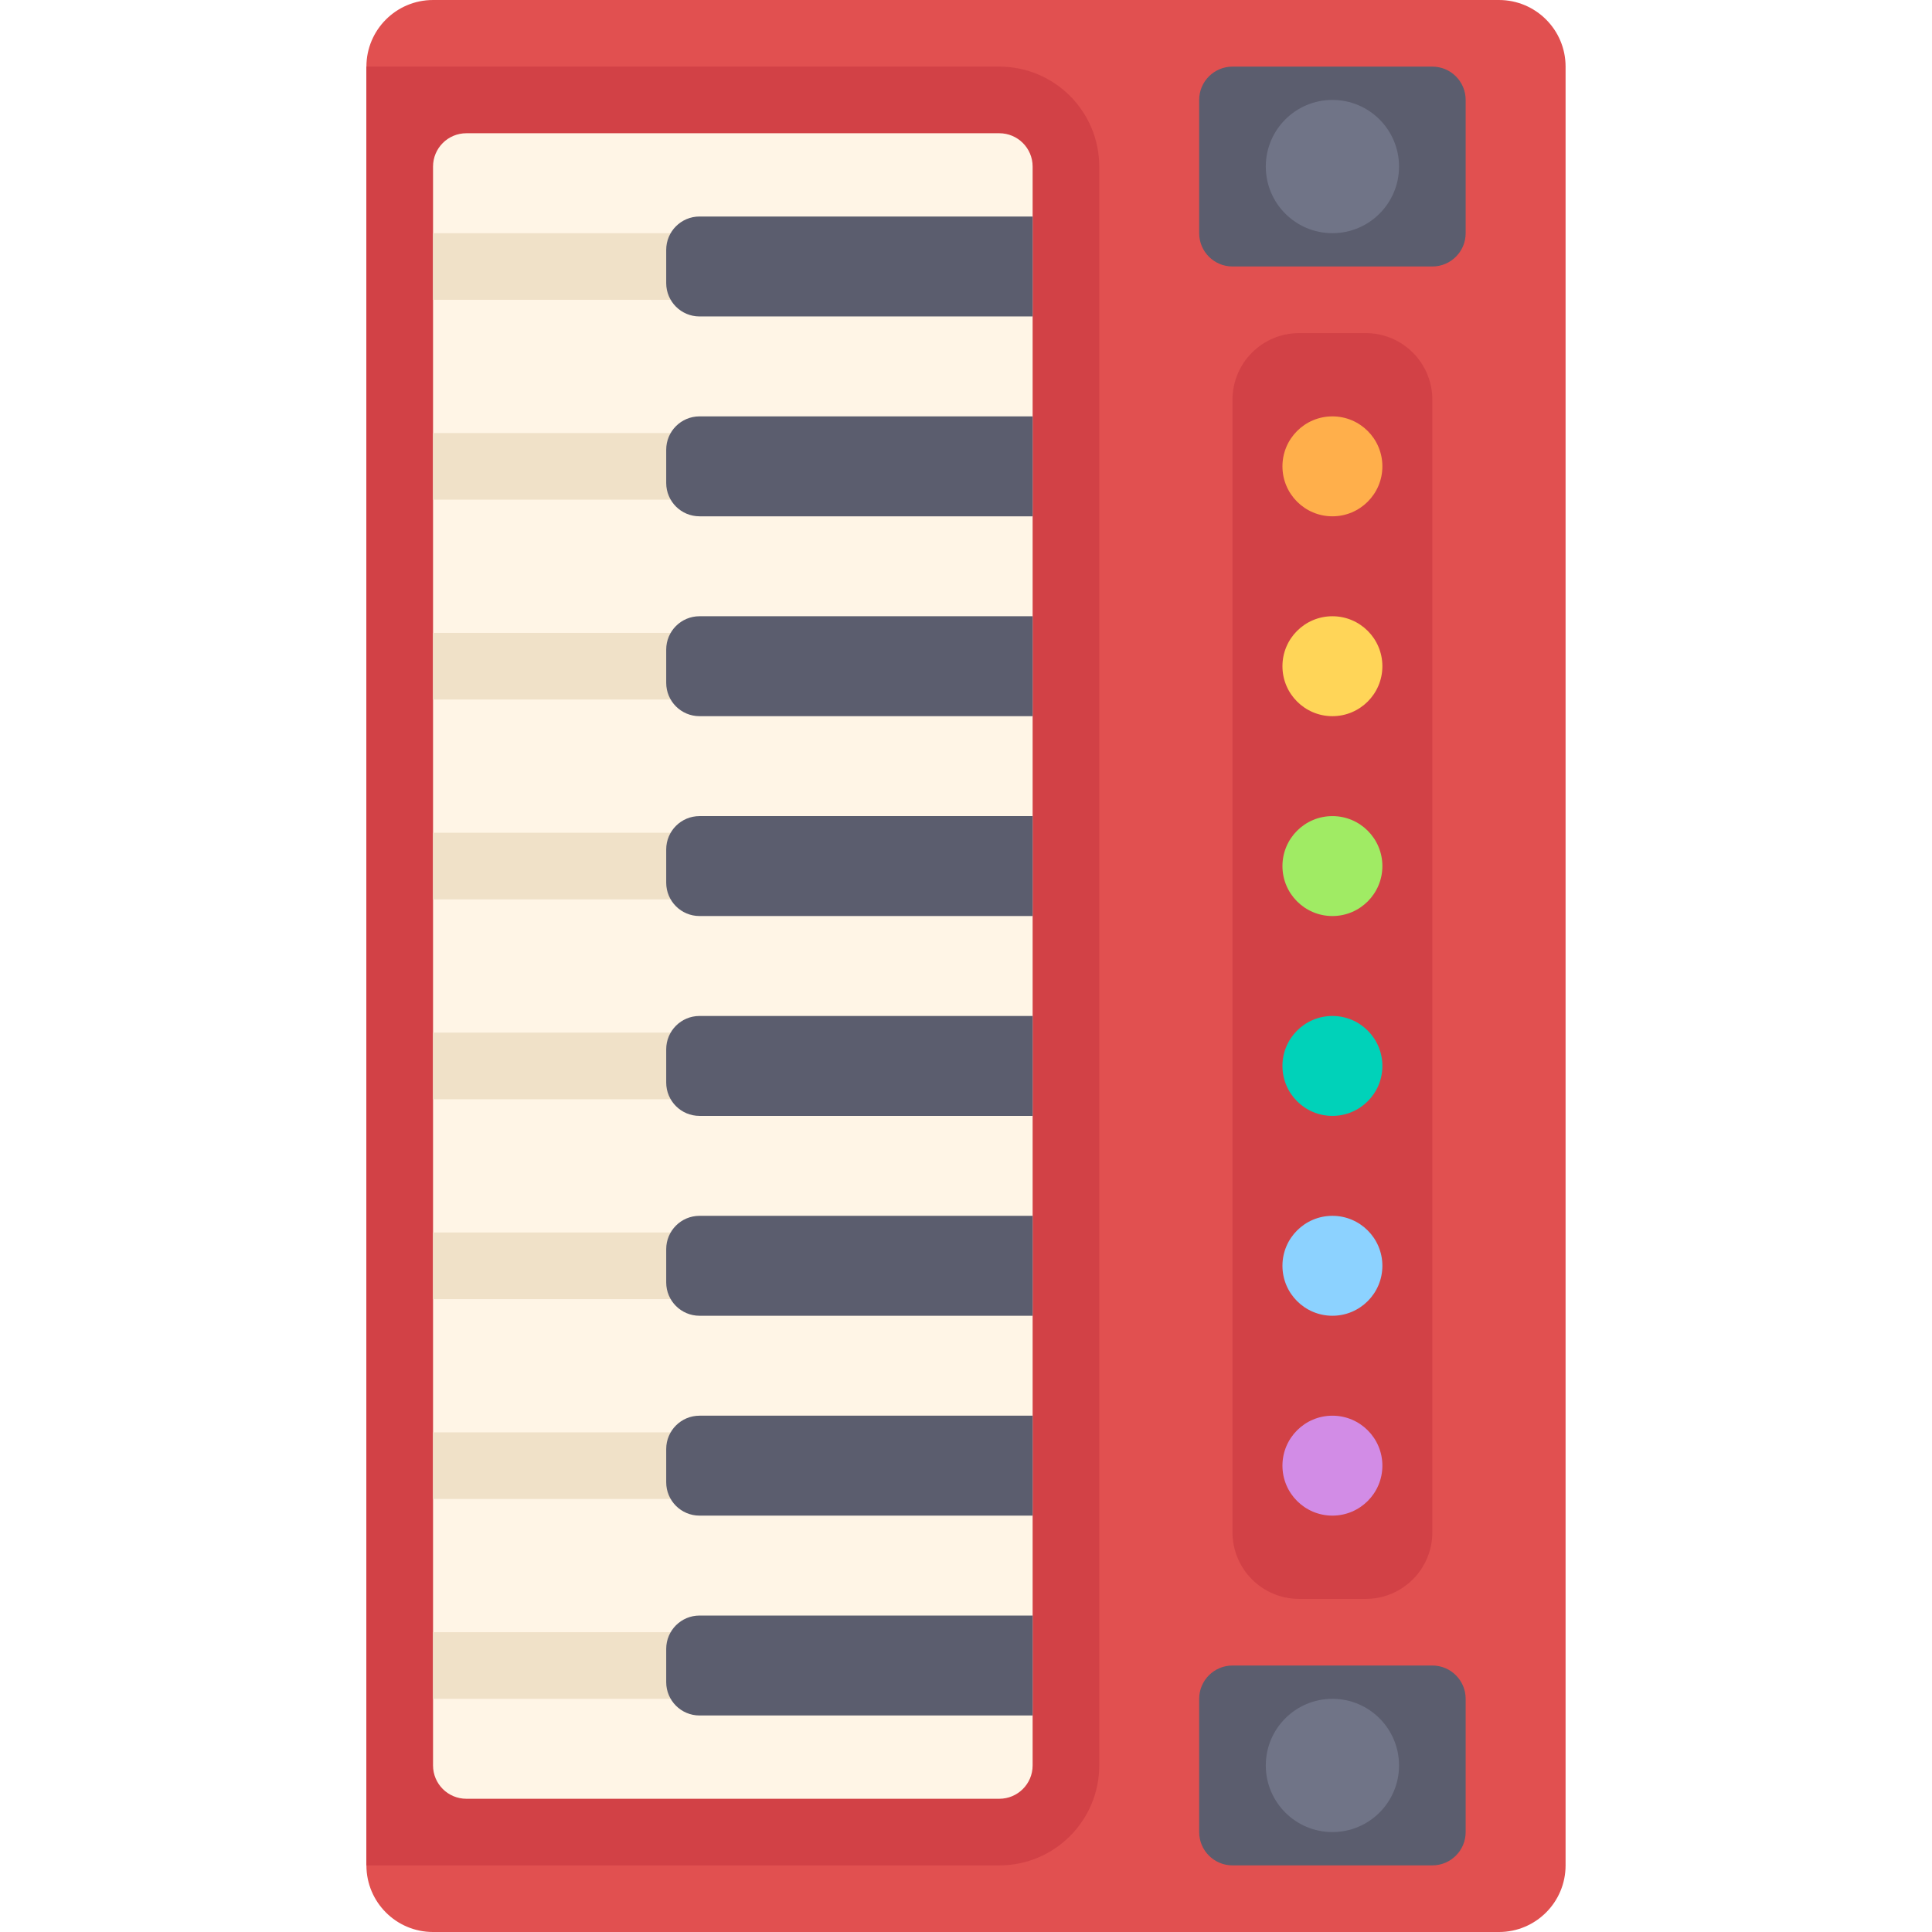
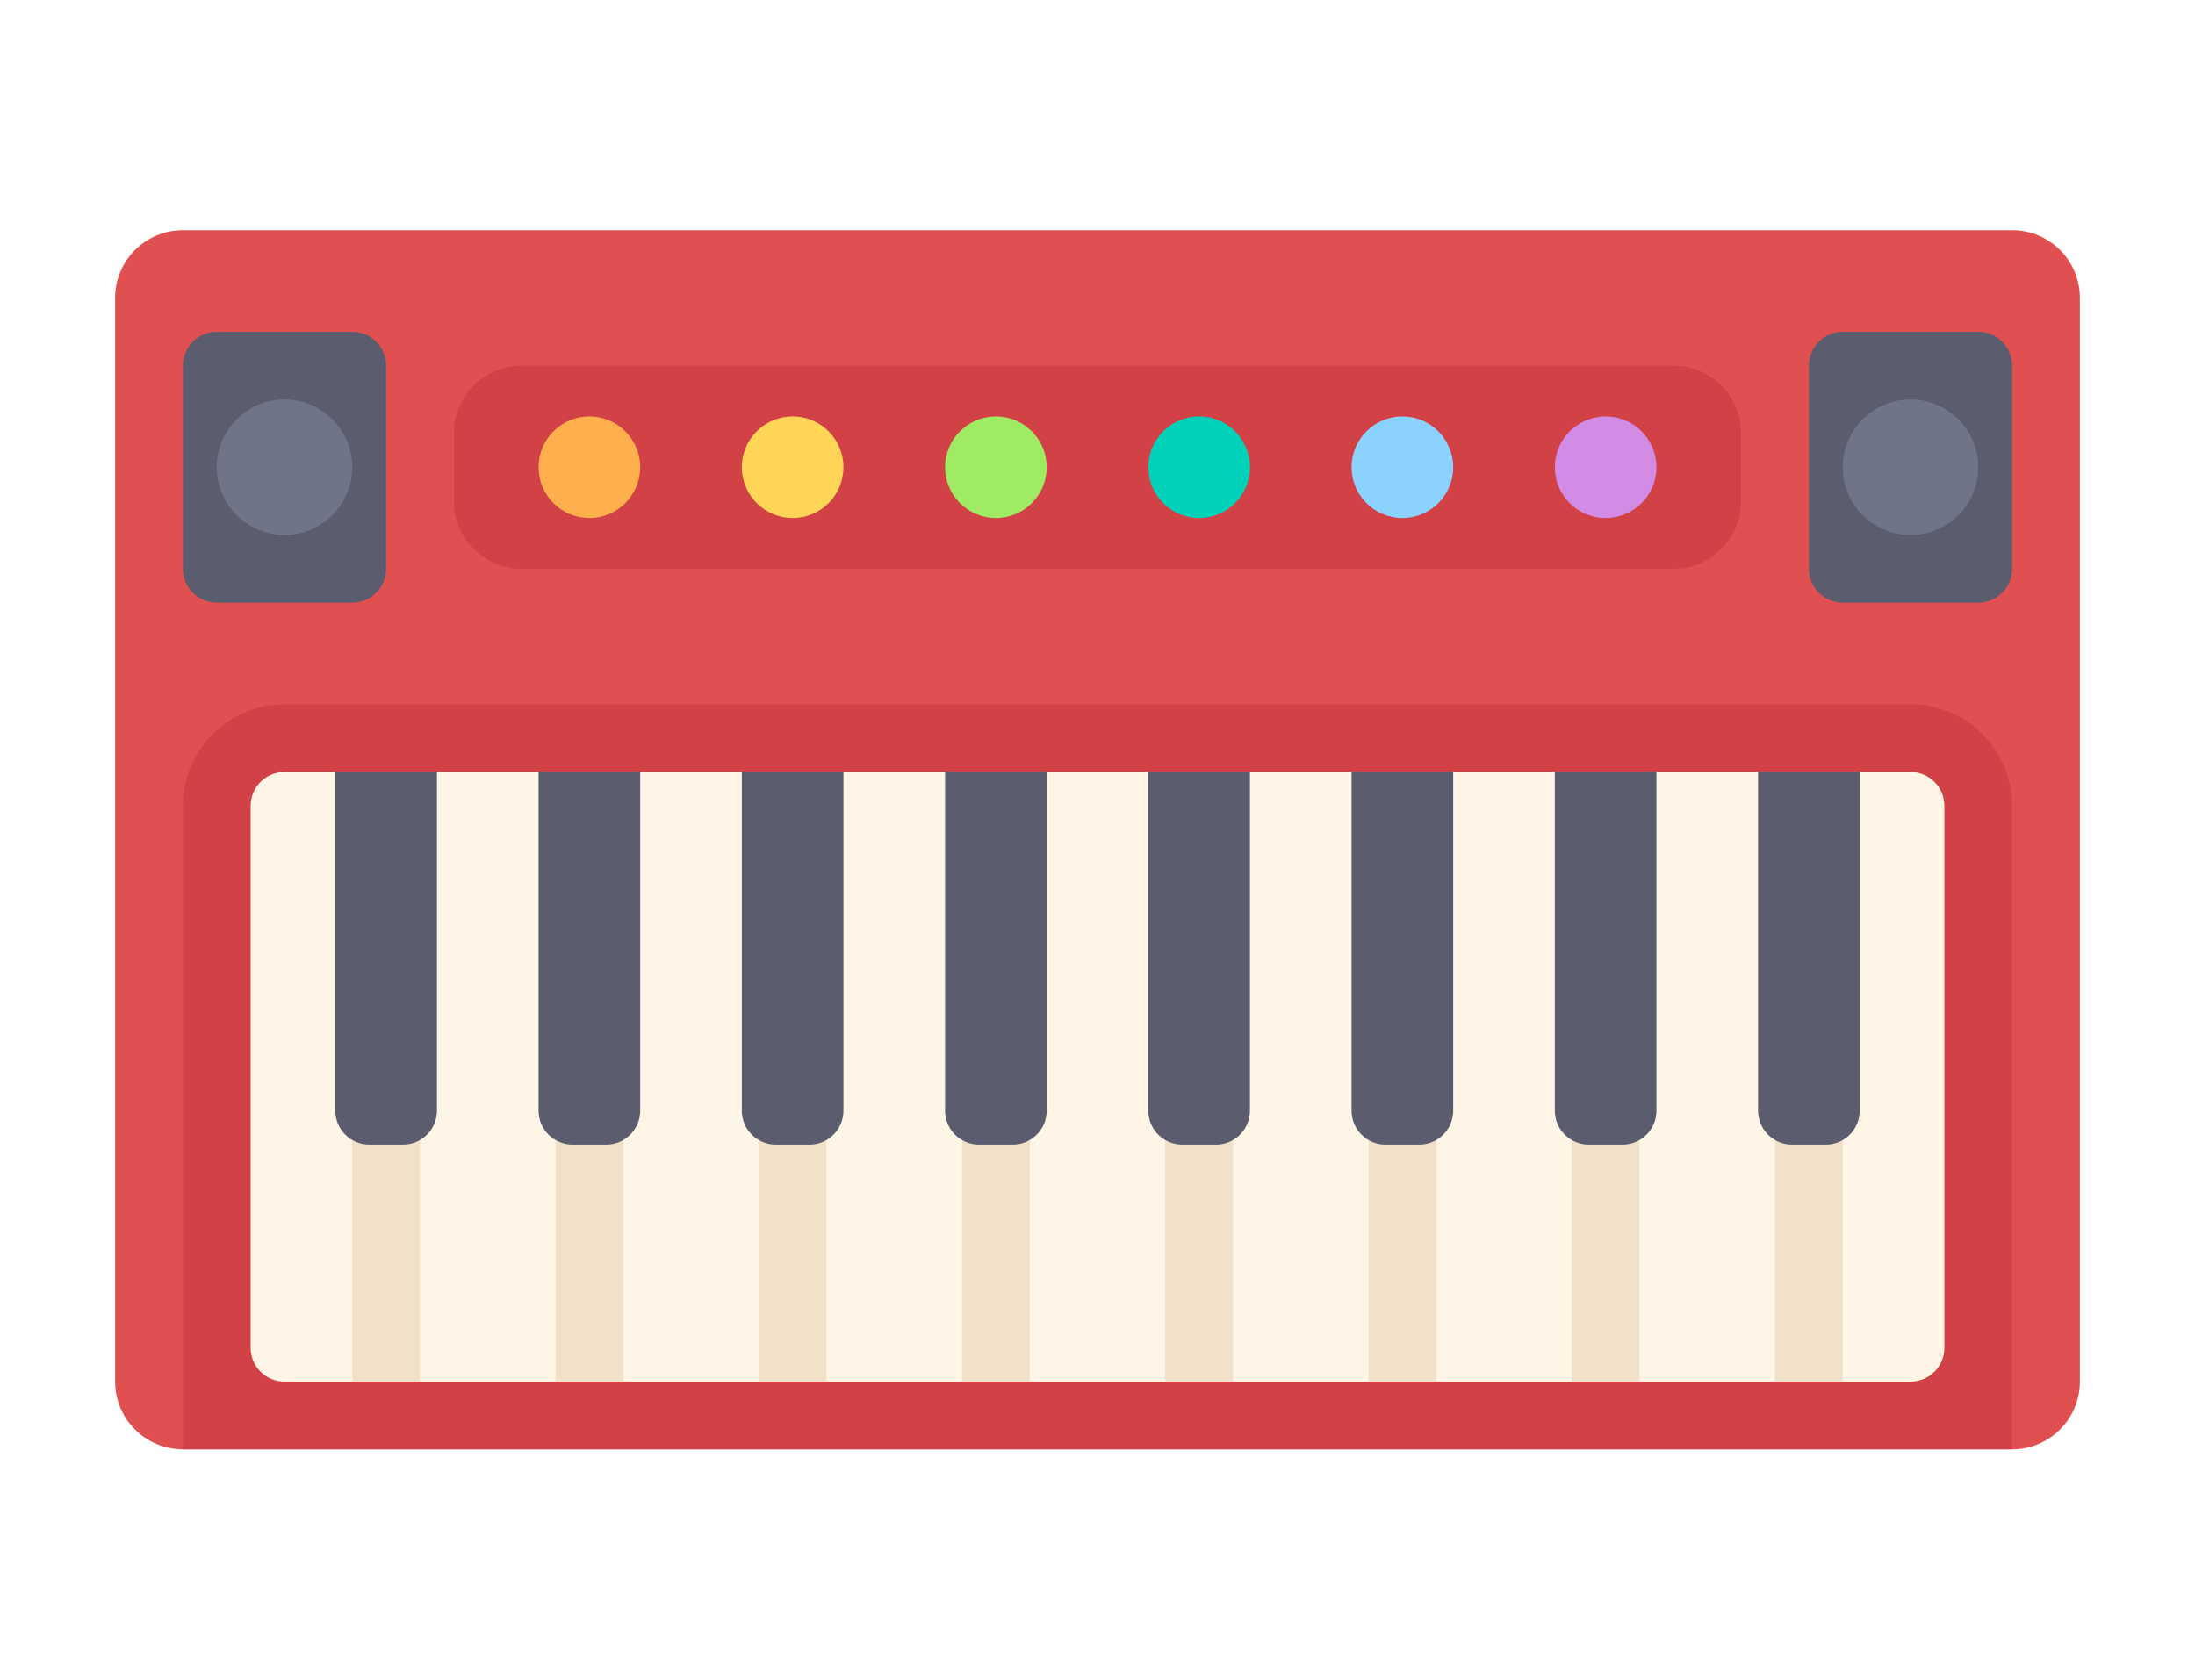
- <svg xmlns="http://www.w3.org/2000/svg" version="1.1" id="Layer_1" x="0px" y="0px" viewBox="0 0 512 512" style="enable-background:new 0 0 512 512;" xml:space="preserve">
+ <svg xmlns="http://www.w3.org/2000/svg" version="1.1" id="Layer_1" x="0px" y="0px" viewBox="0 0 572 437.793" xml:space="preserve" width="572" height="437.793">
  <defs id="defs1041" />
-   <path style="fill:#e15050" d="m 97.103,494.346 0,-476.69 c 0,-9.751 7.904,-17.655 17.656,-17.655 l 282.482,0 c 9.751,0 17.655,7.904 17.655,17.655 v 476.69 c 0,9.751 -7.904,17.655 -17.655,17.655 h -282.483 c -9.751,0 -17.655,-7.904 -17.655,-17.655 z" id="path930" />
-   <g id="g936" transform="rotate(90,256,256.0005)">
+   <path style="fill:#e15050" d="M 524.345,377.793 H 47.655 C 37.904,377.793 30,369.889 30,360.137 V 77.655 C 30,67.904 37.904,60 47.655,60 h 476.69 C 534.096,60 542,67.904 542,77.655 v 282.483 c 0,9.751 -7.904,17.655 -17.655,17.655 z" id="path930" />
+   <g id="g936" transform="translate(30,-37.104)">
    <path style="fill:#d24146" d="M 406.069,185.379 H 105.931 c -9.751,0 -17.655,-7.904 -17.655,-17.655 v -17.655 c 0,-9.751 7.904,-17.655 17.655,-17.655 h 300.138 c 9.751,0 17.655,7.904 17.655,17.655 v 17.655 c 0,9.751 -7.904,17.655 -17.655,17.655 z" id="path932" />
-     <path style="fill:#d24146" d="M 494.345,414.897 H 17.655 V 247.172 c 0,-14.626 11.857,-26.483 26.483,-26.483 h 423.724 c 14.626,0 26.483,11.857 26.483,26.483 v 167.725 z" id="path934" />
+     <path style="fill:#d24146" d="M 494.345,414.897 H 17.655 V 247.172 c 0,-14.626 11.857,-26.483 26.483,-26.483 h 423.724 c 14.626,0 26.483,11.857 26.483,26.483 z" id="path934" />
  </g>
-   <path style="fill:#fff5e6" d="m 114.76,467.863 0,-423.724 c 0,-4.875 3.953,-8.828 8.828,-8.828 l 141.241,0 c 4.875,0 8.828,3.953 8.828,8.828 l 0,423.724 c 0,4.875 -3.953,8.828 -8.828,8.828 h -141.241 c -4.876,0 -8.828,-3.953 -8.828,-8.828 z" id="path938" />
-   <circle style="fill:#a0eb64" cx="229.518" cy="-353.103" r="13.241" id="circle940" transform="rotate(90)" />
-   <circle style="fill:#ffd558" cx="176.553" cy="-353.103" r="13.241" id="circle942" transform="rotate(90)" />
-   <circle style="fill:#ffaf4b" cx="123.587" cy="-353.103" r="13.241" id="circle944" transform="rotate(90)" />
-   <circle style="fill:#00d2b9" cx="282.483" cy="-353.103" r="13.241" id="circle946" transform="rotate(90)" />
-   <circle style="fill:#8cd2ff" cx="335.448" cy="-353.103" r="13.241" id="circle948" transform="rotate(90)" />
-   <circle style="fill:#d28ce6" cx="388.414" cy="-353.103" r="13.241" id="circle950" transform="rotate(90)" />
-   <g id="g956" transform="rotate(90,256,256.0005)">
+   <path style="fill:#fff5e6" d="M 497.862,360.137 H 74.138 c -4.875,0 -8.828,-3.953 -8.828,-8.828 V 210.068 c 0,-4.875 3.953,-8.828 8.828,-8.828 h 423.724 c 4.875,0 8.828,3.953 8.828,8.828 v 141.241 c 0,4.876 -3.953,8.828 -8.828,8.828 z" id="path938" />
+   <circle style="fill:#a0eb64" cx="259.517" cy="121.793" r="13.241" id="circle940" />
+   <circle style="fill:#ffd558" cx="206.552" cy="121.793" r="13.241" id="circle942" />
+   <circle style="fill:#ffaf4b" cx="153.586" cy="121.793" r="13.241" id="circle944" />
+   <circle style="fill:#00d2b9" cx="312.483" cy="121.793" r="13.241" id="circle946" />
+   <circle style="fill:#8cd2ff" cx="365.448" cy="121.793" r="13.241" id="circle948" />
+   <circle style="fill:#d28ce6" cx="418.414" cy="121.793" r="13.241" id="circle950" />
+   <g id="g956" transform="translate(30,-37.104)">
    <rect x="114.759" y="326.621" style="fill:#f0e1c8" width="17.655" height="70.621" id="rect952" />
    <rect x="167.724" y="326.621" style="fill:#f0e1c8" width="17.655" height="70.621" id="rect954" />
  </g>
-   <g id="g962" transform="rotate(90,256,256.0005)">
+   <g id="g962" transform="translate(30,-37.104)">
    <path style="fill:#5b5d6e" d="m 128,335.448 h -8.828 c -4.875,0 -8.828,-3.953 -8.828,-8.828 v -88.276 h 26.483 v 88.276 c 0.001,4.876 -3.952,8.828 -8.827,8.828 z" id="path958" />
    <path style="fill:#5b5d6e" d="m 180.966,335.448 h -8.828 c -4.875,0 -8.828,-3.953 -8.828,-8.828 v -88.276 h 26.483 v 88.276 c 0,4.876 -3.952,8.828 -8.827,8.828 z" id="path960" />
  </g>
-   <g id="g968" transform="rotate(90,256,256.0005)">
+   <g id="g968" transform="translate(30,-37.104)">
    <rect x="220.69" y="326.621" style="fill:#f0e1c8" width="17.655" height="70.621" id="rect964" />
    <rect x="273.655" y="326.621" style="fill:#f0e1c8" width="17.655" height="70.621" id="rect966" />
  </g>
-   <g id="g974" transform="rotate(90,256,256.0005)">
+   <g id="g974" transform="translate(30,-37.104)">
    <path style="fill:#5b5d6e" d="m 233.931,335.448 h -8.828 c -4.875,0 -8.828,-3.953 -8.828,-8.828 v -88.276 h 26.483 v 88.276 c 10e-4,4.876 -3.952,8.828 -8.827,8.828 z" id="path970" />
    <path style="fill:#5b5d6e" d="m 286.897,335.448 h -8.828 c -4.875,0 -8.828,-3.953 -8.828,-8.828 v -88.276 h 26.483 v 88.276 c 0,4.876 -3.952,8.828 -8.827,8.828 z" id="path972" />
  </g>
-   <g id="g980" transform="rotate(90,256,256.0005)">
+   <g id="g980" transform="translate(30,-37.104)">
    <rect x="326.621" y="326.621" style="fill:#f0e1c8" width="17.655" height="70.621" id="rect976" />
    <rect x="379.586" y="326.621" style="fill:#f0e1c8" width="17.655" height="70.621" id="rect978" />
  </g>
-   <g id="g986" transform="rotate(90,256,256.0005)">
+   <g id="g986" transform="translate(30,-37.104)">
    <path style="fill:#5b5d6e" d="m 339.862,335.448 h -8.828 c -4.875,0 -8.828,-3.953 -8.828,-8.828 v -88.276 h 26.483 v 88.276 c 10e-4,4.876 -3.952,8.828 -8.827,8.828 z" id="path982" />
    <path style="fill:#5b5d6e" d="M 392.828,335.448 H 384 c -4.875,0 -8.828,-3.953 -8.828,-8.828 v -88.276 h 26.483 v 88.276 c 0,4.876 -3.952,8.828 -8.827,8.828 z" id="path984" />
  </g>
-   <rect x="432.552" y="-185.38" style="fill:#f0e1c8" width="17.655" height="70.621" id="rect988" transform="rotate(90)" />
-   <path style="fill:#5b5d6e" d="m 176.553,445.793 v -8.828 c 0,-4.875 3.953,-8.828 8.828,-8.828 h 88.276 v 26.483 h -88.276 c -4.876,0.001 -8.828,-3.952 -8.828,-8.827 z" id="path990" />
-   <rect x="61.793" y="-185.38" style="fill:#f0e1c8" width="17.655" height="70.621" id="rect992" transform="rotate(90)" />
-   <g id="g1000" transform="rotate(90,256,256.0005)">
+   <rect x="462.552" y="289.517" style="fill:#f0e1c8" width="17.655" height="70.621" id="rect988" />
+   <path style="fill:#5b5d6e" d="m 475.793,298.344 h -8.828 c -4.875,0 -8.828,-3.953 -8.828,-8.828 V 201.24 h 26.483 v 88.276 c 10e-4,4.876 -3.952,8.828 -8.827,8.828 z" id="path990" />
+   <rect x="91.793" y="289.517" style="fill:#f0e1c8" width="17.655" height="70.621" id="rect992" />
+   <g id="g1000" transform="translate(30,-37.104)">
    <path style="fill:#5b5d6e" d="m 75.034,335.448 h -8.828 c -4.875,0 -8.828,-3.953 -8.828,-8.828 v -88.276 h 26.483 v 88.276 c 10e-4,4.876 -3.951,8.828 -8.827,8.828 z" id="path994" />
    <path style="fill:#5b5d6e" d="m 61.793,194.207 h -35.31 c -4.875,0 -8.828,-3.953 -8.828,-8.828 v -52.966 c 0,-4.875 3.953,-8.828 8.828,-8.828 h 35.31 c 4.875,0 8.828,3.953 8.828,8.828 v 52.966 c 0,4.875 -3.953,8.828 -8.828,8.828 z" id="path996" />
    <path style="fill:#5b5d6e" d="m 485.517,194.207 h -35.31 c -4.875,0 -8.828,-3.953 -8.828,-8.828 v -52.966 c 0,-4.875 3.953,-8.828 8.828,-8.828 h 35.31 c 4.875,0 8.828,3.953 8.828,8.828 v 52.966 c 0,4.875 -3.953,8.828 -8.828,8.828 z" id="path998" />
  </g>
-   <g id="g1006" transform="rotate(90,256,256.0005)">
+   <g id="g1006" transform="translate(30,-37.104)">
    <circle style="fill:#707487" cx="44.138" cy="158.897" r="17.655" id="circle1002" />
    <circle style="fill:#707487" cx="467.862" cy="158.897" r="17.655" id="circle1004" />
  </g>
-   <g id="g1008">
+   <g id="g1008" transform="translate(30,-37.104)">
</g>
-   <g id="g1010">
+   <g id="g1010" transform="translate(30,-37.104)">
</g>
-   <g id="g1012">
+   <g id="g1012" transform="translate(30,-37.104)">
</g>
-   <g id="g1014">
+   <g id="g1014" transform="translate(30,-37.104)">
</g>
-   <g id="g1016">
+   <g id="g1016" transform="translate(30,-37.104)">
</g>
-   <g id="g1018">
+   <g id="g1018" transform="translate(30,-37.104)">
</g>
-   <g id="g1020">
+   <g id="g1020" transform="translate(30,-37.104)">
</g>
-   <g id="g1022">
+   <g id="g1022" transform="translate(30,-37.104)">
</g>
-   <g id="g1024">
+   <g id="g1024" transform="translate(30,-37.104)">
</g>
-   <g id="g1026">
+   <g id="g1026" transform="translate(30,-37.104)">
</g>
-   <g id="g1028">
+   <g id="g1028" transform="translate(30,-37.104)">
</g>
-   <g id="g1030">
+   <g id="g1030" transform="translate(30,-37.104)">
</g>
-   <g id="g1032">
+   <g id="g1032" transform="translate(30,-37.104)">
</g>
-   <g id="g1034">
+   <g id="g1034" transform="translate(30,-37.104)">
</g>
-   <g id="g1036">
+   <g id="g1036" transform="translate(30,-37.104)">
</g>
</svg>
